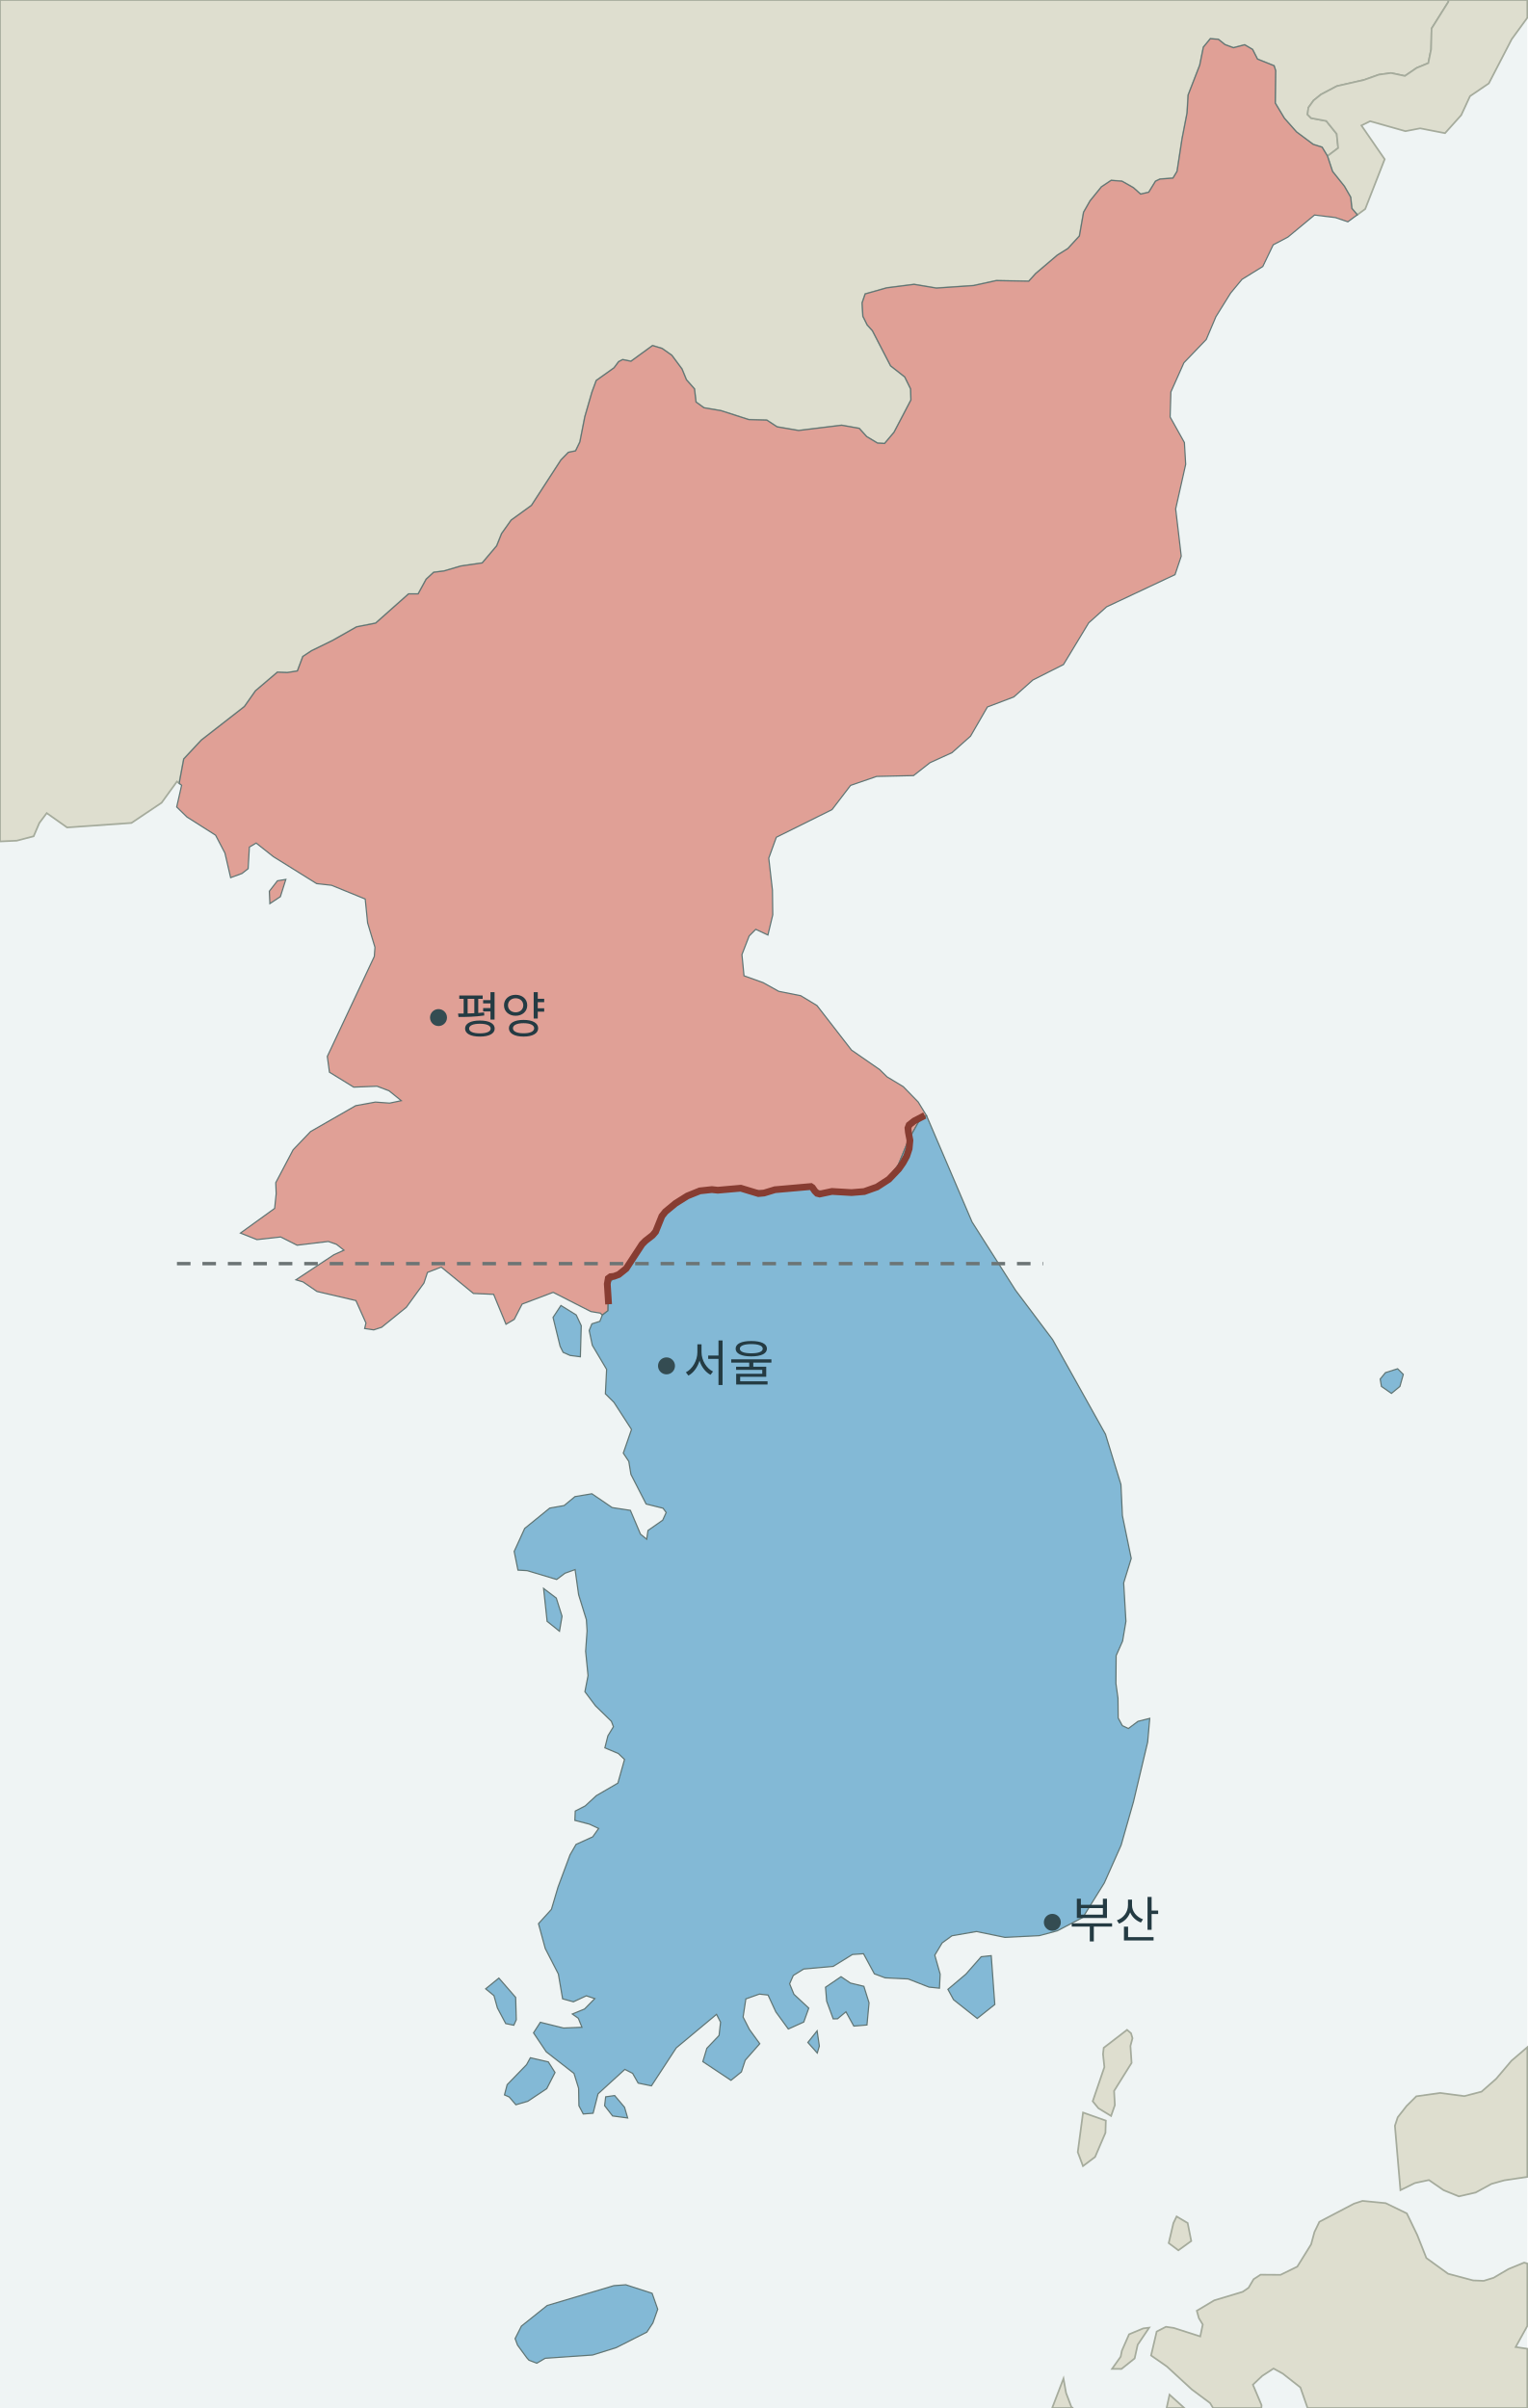
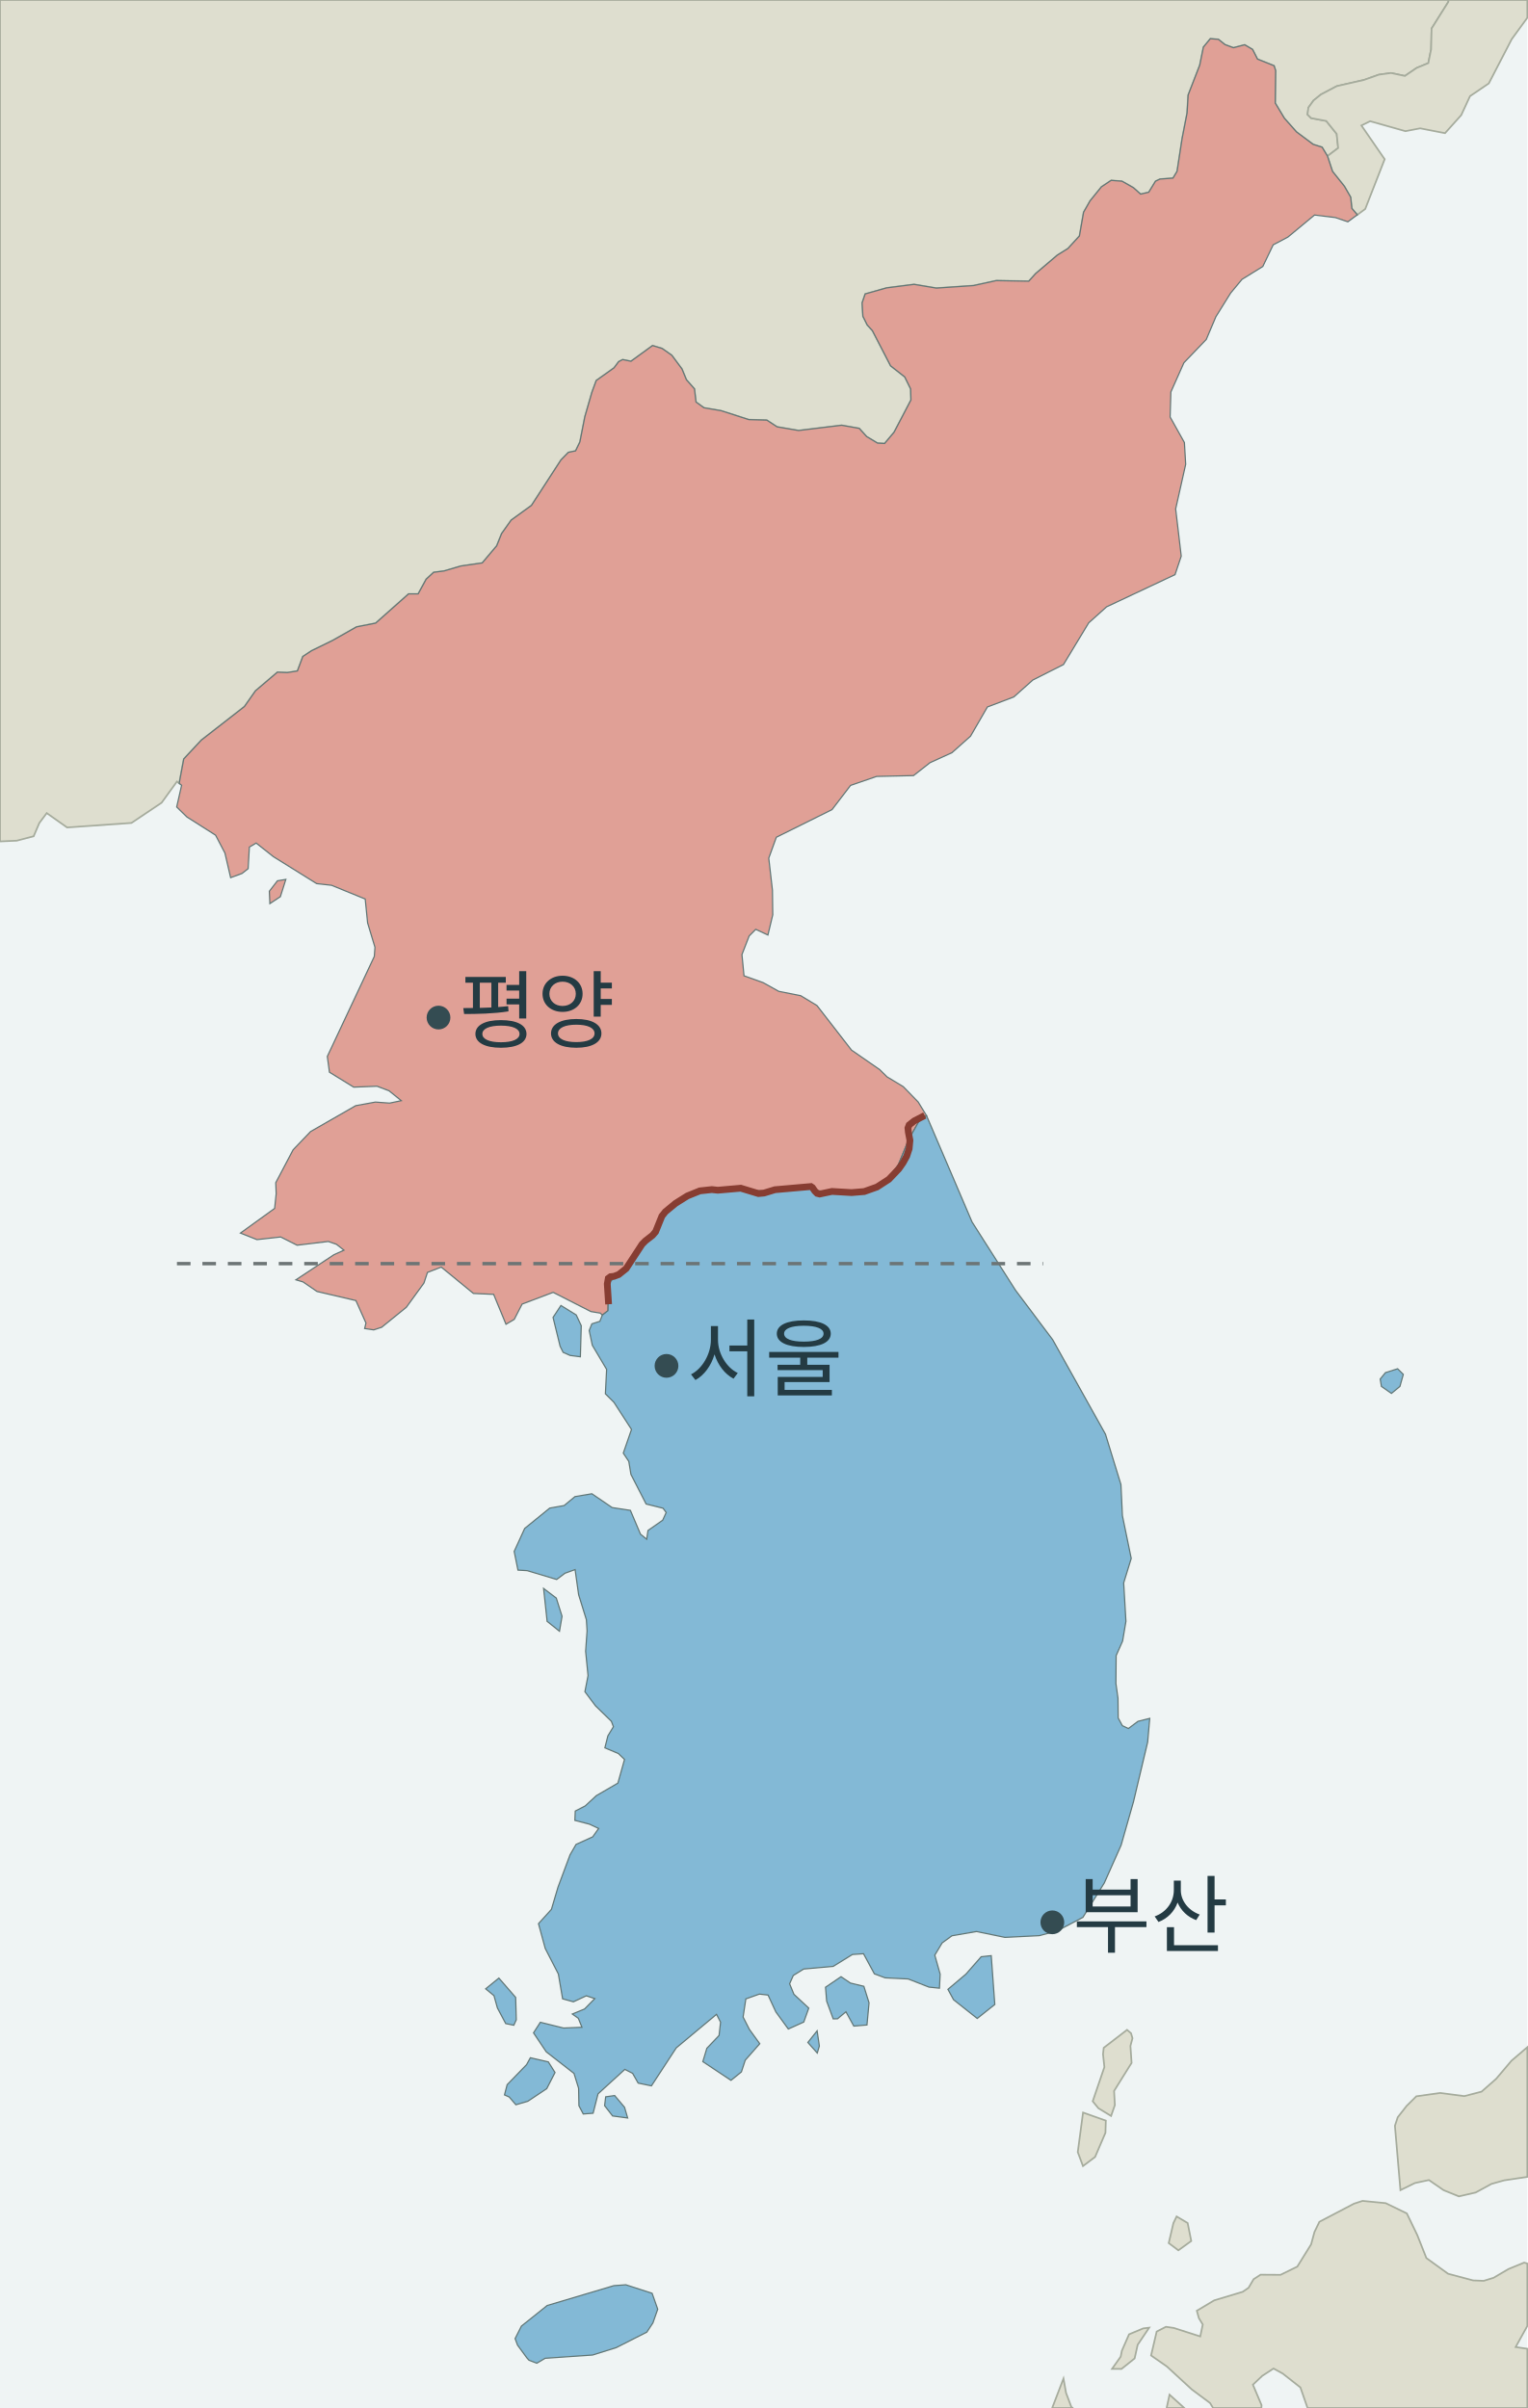
<svg xmlns="http://www.w3.org/2000/svg" viewBox="0 0 900 1419.31">
  <rect width="900" height="1419.31" fill="#eff4f4" />
  <path d="M853.42,1.18L843.60,16.82L843.31,29.09L841.67,37.20L834.76,40.06L827.88,44.76L819.72,43.03L812.56,44.00L803.68,47.14L787.75,50.77L778.50,55.63L774.08,59.17L771.02,63.41L770.48,67.47L772.60,69.61L781.53,71.29L787.67,78.91L788.54,87.24L782.23,92.00L779.08,86.77L773.81,85.10L763.98,77.77L756.83,69.70L751.46,60.75L751.70,41.64L750.77,38.76L740.99,34.84L738.09,29.14L733.46,26.41L726.83,28.15L721.86,26.31L717.94,23.19L713.22,22.82L709.14,27.78L706.99,38.40L700.16,56.01L699.52,66.63L696.57,81.81L693.63,100.99L691.23,104.99L683.55,105.56L680.92,106.81L676.93,113.32L672.12,114.43L667.85,110.62L661.13,106.81L654.79,106.32L649.06,110.13L642.35,118.41L638.54,125.11L636.09,139.09L629.31,146.49L623.11,150.36L610.31,161.24L606.23,165.76L587.09,165.40L573.67,168.33L551.77,169.82L538.66,167.62L522.46,169.69L509.84,173.26L508.03,178.55L508.49,186.39L511.03,191.51L514.12,194.93L524.82,215.61L533.17,222.17L536.63,229.21L536.81,235.76L526.86,254.78L521.28,261.40L517.09,261.18L510.67,257.33L506.31,252.49L495.95,250.66L470.60,253.76L457.92,251.60L451.86,247.64L441.25,247.34L424.84,242.06L414.84,240.37L410.13,236.97L409.22,229.21L404.49,223.87L401.85,217.47L395.88,209.43L390.16,205.39L384.53,203.69L371.82,212.94L366.92,211.96L364.56,213.18L361.86,216.81L351.36,224.29L348.84,231.13L344.65,245.62L341.73,260.49L339.19,265.75L334.92,266.65L330.57,271.11L313.20,297.90L301.23,306.57L295.59,314.52L292.70,321.73L284.17,331.82L271.64,333.62L261.66,336.55L255.55,337.33L251.15,341.39L246.42,350.05L240.79,350.05L221.37,367.29L210.12,369.50L196.02,377.49L183.62,383.55L178.46,386.95L175.27,395.49L169.28,396.44L163.47,396.20L150.58,407.17L144.04,416.46L118.65,436.24L108.29,447.36L105.60,461.72L104.27,460.65L95.21,473.16L77.46,485.06L39.53,487.72L27.54,479.25L23.18,485.08L19.83,492.90L9.88,495.51L0.00,495.95L0.00,0.00L853.69,0.00L853.42,1.18Z" fill="#dedecf" fill-opacity="1" stroke="#a5ab9c" stroke-width="1" />
  <path d="M796.61,122.87L795.90,116.23L792.22,109.82L785.21,101.04L782.23,92.00L788.54,87.24L787.67,78.91L781.53,71.29L772.60,69.61L770.48,67.47L771.02,63.41L774.08,59.17L778.50,55.63L787.75,50.77L803.68,47.14L812.56,44.00L819.72,43.03L827.88,44.76L834.76,40.06L841.67,37.20L843.31,29.09L843.60,16.82L853.42,1.18L853.69,0.00L900.00,0.00L900.00,10.49L890.83,23.07L877.31,49.17L866.25,56.67L861.07,67.84L851.52,78.49L836.87,75.64L828.19,77.31L807.38,71.44L802.25,73.96L815.95,93.85L804.50,123.17L799.83,126.62L796.61,122.87Z" fill="#dedecf" fill-opacity="1" stroke="#a5ab9c" stroke-width="1" />
  <path d="M638.17,1276.72L635.10,1268.47L638.21,1245.16L651.63,1249.92L651.41,1257.09L645.31,1271.34L638.17,1276.72ZM654.73,1247.17L647.28,1242.64L643.91,1238.53L650.79,1218.38L649.98,1210.73L650.40,1207.00L664.14,1196.42L666.49,1198.45L667.34,1201.37L666.13,1205.90L666.81,1215.91L656.50,1232.42L656.96,1240.77L654.73,1247.17ZM626.68,1401.95L628.20,1410.45L631.40,1418.88L632.44,1419.31L620.02,1419.31L626.68,1401.95ZM660.88,1396.28L655.29,1396.25L660.40,1389.03L661.08,1385.58L665.33,1375.88L673.68,1372.39L677.19,1371.96L670.40,1382.04L668.61,1390.08L660.88,1396.28ZM694.38,1326.37L688.70,1322.10L691.46,1310.32L693.36,1306.42L699.85,1310.28L701.97,1320.89L694.38,1326.37ZM868.08,1344.11L874.32,1344.35L880.11,1342.57L888.90,1337.41L898.14,1333.61L900.00,1334.16L900.00,1370.99L893.13,1383.39L900.00,1384.39L900.00,1419.31L770.51,1419.31L766.29,1407.19L755.92,1399.04L750.46,1396.04L743.80,1400.38L738.31,1405.58L743.39,1417.61L743.30,1419.31L714.85,1419.31L713.06,1416.38L702.30,1408.37L687.63,1394.86L678.30,1388.35L681.60,1374.25L687.07,1371.45L691.70,1372.13L707.28,1377.12L708.75,1370.10L706.46,1366.34L705.26,1361.98L715.52,1355.86L732.30,1350.82L735.74,1348.46L738.72,1343.39L742.83,1340.74L754.58,1340.82L764.46,1335.98L772.62,1322.82L774.57,1315.59L777.49,1309.56L797.88,1298.87L802.93,1297.24L816.55,1298.57L829.00,1304.62L835.14,1317.33L840.52,1330.92L853.31,1340.18L868.08,1344.11ZM689.17,1411.46L697.89,1419.31L687.47,1419.31L689.17,1411.46ZM886.41,1285.12L878.92,1287.21L869.57,1292.30L859.68,1294.57L850.65,1290.91L842.04,1284.95L833.75,1286.72L825.24,1290.90L821.99,1252.97L823.64,1247.96L828.86,1241.29L834.61,1235.59L848.66,1233.62L862.88,1235.48L873.04,1232.85L881.62,1225.31L890.68,1214.62L900.00,1206.66L900.00,1283.09L886.41,1285.12Z" fill="#dedecf" fill-opacity="1" stroke="#a5ab9c" stroke-width="1" />
  <path data-control="north" d="M165.21,528.52L159.03,532.61L158.72,525.30L163.49,519.15L168.43,518.33L165.21,528.52ZM348.23,773.06L325.97,761.72L307.66,768.65L303.04,777.65L298.17,780.54L290.89,762.91L278.97,762.38L260.03,746.84L251.89,749.99L249.82,756.25L239.44,770.53L224.92,782.30L220.24,783.85L214.88,783.05L215.65,779.80L209.72,766.57L186.80,761.21L178.55,755.57L174.38,754.34L196.81,739.53L202.68,736.88L198.30,733.43L193.46,731.74L175.06,733.95L165.41,729.09L151.41,730.65L141.69,726.79L161.84,712.24L162.74,703.63L162.50,697.10L172.73,677.70L183.01,666.96L209.60,651.70L221.19,649.58L229.59,650.19L236.47,648.76L229.24,642.92L222.17,640.23L208.42,640.78L194.14,631.98L192.88,622.68L220.57,563.74L220.96,558.36L216.62,543.97L215.21,529.90L195.37,521.80L186.60,520.82L161.11,504.94L150.95,496.91L146.95,499.27L146.22,512.01L142.60,514.84L135.91,517.30L132.54,502.78L127.03,492.26L110.17,481.55L104.12,475.64L107.02,462.86L105.60,461.72L108.29,447.36L118.65,436.24L144.04,416.46L150.58,407.17L163.47,396.20L169.28,396.44L175.27,395.49L178.46,386.95L183.62,383.55L196.02,377.49L210.12,369.50L221.37,367.29L240.79,350.05L246.42,350.05L251.15,341.39L255.55,337.33L261.66,336.55L271.64,333.62L284.17,331.82L292.70,321.73L295.59,314.52L301.23,306.57L313.20,297.90L330.57,271.11L334.92,266.65L339.19,265.75L341.73,260.49L344.65,245.62L348.84,231.13L351.36,224.29L361.86,216.81L364.56,213.18L366.92,211.96L371.82,212.94L384.53,203.69L390.16,205.39L395.88,209.43L401.85,217.47L404.49,223.87L409.22,229.21L410.13,236.97L414.84,240.37L424.84,242.06L441.25,247.34L451.86,247.64L457.92,251.60L470.60,253.76L495.95,250.66L506.31,252.49L510.67,257.33L517.09,261.18L521.28,261.40L526.86,254.78L536.81,235.76L536.63,229.21L533.17,222.17L524.82,215.61L514.12,194.93L511.03,191.51L508.49,186.39L508.03,178.55L509.84,173.26L522.46,169.69L538.66,167.62L551.77,169.82L573.67,168.33L587.09,165.40L606.23,165.76L610.31,161.24L623.11,150.36L629.31,146.49L636.09,139.09L638.54,125.11L642.35,118.41L649.06,110.13L654.79,106.32L661.13,106.81L667.85,110.62L672.12,114.43L676.93,113.32L680.92,106.81L683.55,105.56L691.23,104.99L693.63,100.99L696.57,81.81L699.52,66.63L700.16,56.01L706.99,38.40L709.14,27.78L713.22,22.82L717.94,23.19L721.86,26.31L726.83,28.15L733.46,26.41L738.09,29.14L740.99,34.84L750.77,38.76L751.70,41.64L751.46,60.75L756.83,69.70L763.98,77.77L773.81,85.10L779.08,86.77L782.23,92.00L785.21,101.04L792.22,109.82L795.90,116.23L796.61,122.87L799.83,126.62L794.25,130.73L786.87,128.23L774.61,126.74L758.94,139.73L750.26,144.31L744.13,157.08L731.88,164.65L725.19,172.72L716.51,186.65L710.82,200.09L697.65,213.81L689.96,231.04L689.53,245.80L697.94,260.85L698.69,273.67L692.79,299.96L696.07,327.80L692.42,338.69L652.07,357.68L641.54,367.13L626.68,391.69L608.62,400.81L597.40,410.80L581.86,416.70L571.91,433.91L560.99,443.63L548.01,449.55L538.30,457.15L516.55,457.64L501.21,462.93L490.29,477.20L457.48,493.49L453.01,505.81L455.19,524.75L455.37,539.22L452.51,551.11L445.33,547.76L441.47,551.65L437.21,562.64L438.42,575.14L449.67,579.17L458.89,584.30L471.83,586.87L481.40,592.66L501.77,618.94L518.38,630.44L522.71,634.71L532.25,640.47L541.04,649.51L545.99,657.59L542.14,659.78L535.53,671.58L529.37,686.55L523.39,694.63L516.54,699.10L509.15,701.73L494.48,702.86L481.24,701.85L476.95,700.23L458.72,701.18L453.59,702.23L427.39,701.07L413.73,702.29L405.04,705.18L396.18,711.24L388.54,720.31L381.83,730.01L368.15,747.73L358.55,756.32L358.30,772.51L354.94,775.14L353.77,773.98L348.23,773.06Z" fill="#e0a096" fill-opacity="1" fill-rule="evenodd" stroke="#607574" stroke-width=".7" />
  <path data-control="south" d="M358.30,772.51L358.55,756.32L368.15,747.73L381.83,730.01L388.54,720.31L396.18,711.24L405.04,705.18L413.73,702.29L427.39,701.07L453.59,702.23L458.72,701.18L476.95,700.23L481.24,701.85L494.48,702.86L509.15,701.73L516.54,699.10L523.39,694.63L529.37,686.55L535.53,671.58L542.14,659.78L545.99,657.59L572.80,720.24L598.44,760.51L620.29,789.60L651.42,845.34L660.54,875.03L661.41,893.37L666.60,918.56L662.16,932.97L663.48,955.63L661.52,967.26L657.72,975.82L657.58,992.23L658.80,1001.00L658.92,1012.61L661.37,1017.13L664.94,1018.81L670.58,1014.58L677.51,1012.83L676.29,1026.78L667.92,1062.01L660.64,1087.59L650.74,1109.83L638.14,1130.11L623.06,1138.05L612.45,1140.90L592.21,1141.92L575.40,1138.47L560.96,1140.97L555.16,1145.20L550.85,1152.40L554.01,1163.60L553.60,1171.86L547.43,1171.23L535.17,1166.43L521.60,1165.77L515.25,1163.40L508.85,1151.56L502.33,1152.00L490.97,1159.02L473.58,1160.57L467.46,1164.37L465.30,1169.27L467.84,1175.47L476.58,1183.60L473.64,1191.82L464.53,1195.93L457.18,1185.82L452.59,1175.91L447.47,1175.35L439.50,1178.18L437.89,1188.88L441.60,1196.17L447.71,1204.60L439.15,1214.30L436.89,1221.21L430.75,1226.18L414.16,1215.15L416.52,1207.30L423.72,1199.74L424.61,1191.91L422.24,1187.27L398.50,1207.05L383.87,1229.43L376.05,1227.81L372.78,1222.06L368.21,1219.72L352.41,1234.14L349.50,1245.57L343.70,1246.01L341.15,1241.17L340.95,1230.83L338.24,1222.10L321.87,1209.35L314.39,1198.20L318.41,1191.96L332.08,1195.35L342.93,1194.91L340.79,1189.61L337.26,1187.10L344.48,1184.12L350.49,1178.01L345.51,1176.35L337.89,1179.89L331.54,1178.14L329.03,1163.50L321.30,1148.46L317.32,1133.83L324.94,1125.41L328.82,1112.30L335.90,1093.29L339.45,1087.13L349.27,1082.66L352.76,1077.73L347.37,1075.20L338.76,1072.96L338.98,1067.46L344.84,1064.45L351.39,1058.39L364.10,1051.00L368.02,1037.04L364.35,1033.53L356.43,1030.21L358.21,1023.14L361.48,1017.76L360.26,1014.54L350.90,1005.43L344.68,997.12L346.52,987.64L345.10,973.29L345.95,961.23L345.54,954.69L340.97,939.94L338.89,925.14L332.89,927.30L328.04,930.97L310.68,925.76L305.22,925.44L302.99,914.44L309.20,900.87L323.95,888.89L332.42,887.40L338.82,882.12L348.78,880.45L360.74,888.59L371.47,890.23L377.43,904.27L381.08,907.24L381.85,902.08L390.51,896.03L392.58,891.47L390.71,888.97L380.74,886.48L371.79,869.02L370.54,861.38L367.29,856.51L372.13,842.53L361.78,826.55L356.74,821.52L357.46,807.12L349.04,792.91L347.20,784.21L348.78,780.29L353.49,778.80L354.94,775.14L358.30,772.51ZM575.86,1189.71L561.90,1178.65L558.58,1172.54L569.19,1163.58L578.19,1153.33L584.11,1152.69L586.21,1181.47L575.86,1189.71ZM510.88,1193.55L503.12,1194.20L498.49,1185.78L493.56,1189.89L490.99,1189.96L487.13,1179.49L486.46,1171.31L495.60,1165.09L501.11,1168.83L509.05,1170.76L512.10,1180.49L510.88,1193.55ZM303.99,1240.57L300.05,1235.99L297.28,1234.77L298.85,1228.76L310.29,1216.94L312.53,1212.86L323.11,1215.31L327.06,1221.57L322.18,1231.09L311.01,1238.53L303.99,1240.57ZM342.00,799.71L335.95,798.92L331.83,797.08L330.06,793.51L325.90,776.50L330.54,769.47L339.54,775.04L342.52,781.39L342.00,799.71ZM369.87,1248.37L360.99,1247.18L356.28,1241.11L356.91,1235.89L362.20,1235.15L368.02,1242.05L369.87,1248.37ZM481.59,1210.09L476.05,1203.85L481.51,1197.01L482.82,1205.96L481.59,1210.09ZM329.69,961.48L322.41,955.65L320.33,936.26L327.80,941.92L331.20,952.65L329.69,961.48ZM302.79,1193.70L298.01,1192.73L293.12,1183.53L291.08,1176.25L286.19,1172.25L293.97,1165.91L303.87,1177.30L304.24,1190.47L302.79,1193.70ZM819.94,821.29L814.04,817.18L813.32,812.83L816.41,809.05L823.58,806.77L826.93,810.09L824.93,817.18L819.94,821.29ZM316.32,1392.91L311.73,1391.16L310.50,1389.80L304.98,1382.27L303.54,1378.41L307.25,1371.04L322.43,1358.90L361.70,1347.20L368.77,1346.68L384.27,1351.70L387.58,1361.08L384.74,1369.16L381.17,1374.58L363.20,1383.70L349.22,1388.08L321.25,1390.01L316.32,1392.91Z" fill="#83b9d6" fill-opacity="1" fill-rule="evenodd" stroke="#607574" stroke-width=".7" />
  <path d="M104.27,744.80L614.63,744.80" fill="none" stroke="#6c7475" stroke-width="2" stroke-dasharray="8 7" />
  <path d="M358.63,768.75L357.86,756.80L358.44,753.48L359.76,752.51L361.79,752.29L364.62,751.22L368.99,747.72L378.36,733.37L380.28,731.42L384.51,728.12L386.32,726.03L388.55,720.50L390.04,716.80L391.40,715.09L392.04,714.26L398.05,709.29L405.05,704.90L412.41,701.92L419.49,701.15L422.98,701.53L436.51,700.34L446.92,703.50L450.23,703.19L456.67,701.23L477.85,699.37L478.75,699.99L480.15,702.03L481.50,703.39L483.01,703.78L490.27,702.25L501.78,702.93L509.26,702.32L516.79,699.64L523.80,695.09L529.64,688.96L532.17,685.32L534.30,681.44L535.73,677.10L536.20,672.14L535.28,667.33L535.04,664.88L535.73,663.07L538.73,660.70L544.93,657.47" fill="none" stroke="#873d32" stroke-width="4" />
-   <circle cx="258.4" cy="599.77" r="5" fill="#344c52" />
-   <text x="268.4" y="608.77" font-family="sans-serif" font-size="29" fill="#243b43">평양</text>
-   <circle cx="392.75" cy="805.07" r="5" fill="#344c52" />
-   <text x="402.75" y="814.07" font-family="sans-serif" font-size="29" fill="#243b43">서울</text>
-   <circle cx="620.12" cy="1133.05" r="5" fill="#344c52" />
-   <text x="630.12" y="1142.05" font-family="sans-serif" font-size="29" fill="#243b43">부산</text>
+   <circle cx="258.4" cy="599.77" r="7" fill="#344c52" />
+   <text x="270.4" y="613.77" font-family="sans-serif" font-size="50" fill="#243b43">평양</text>
+   <circle cx="392.75" cy="805.07" r="7" fill="#344c52" />
+   <text x="404.75" y="819.07" font-family="sans-serif" font-size="50" fill="#243b43">서울</text>
+   <circle cx="620.12" cy="1133.05" r="7" fill="#344c52" />
+   <text x="632.12" y="1147.05" font-family="sans-serif" font-size="50" fill="#243b43">부산</text>
</svg>
